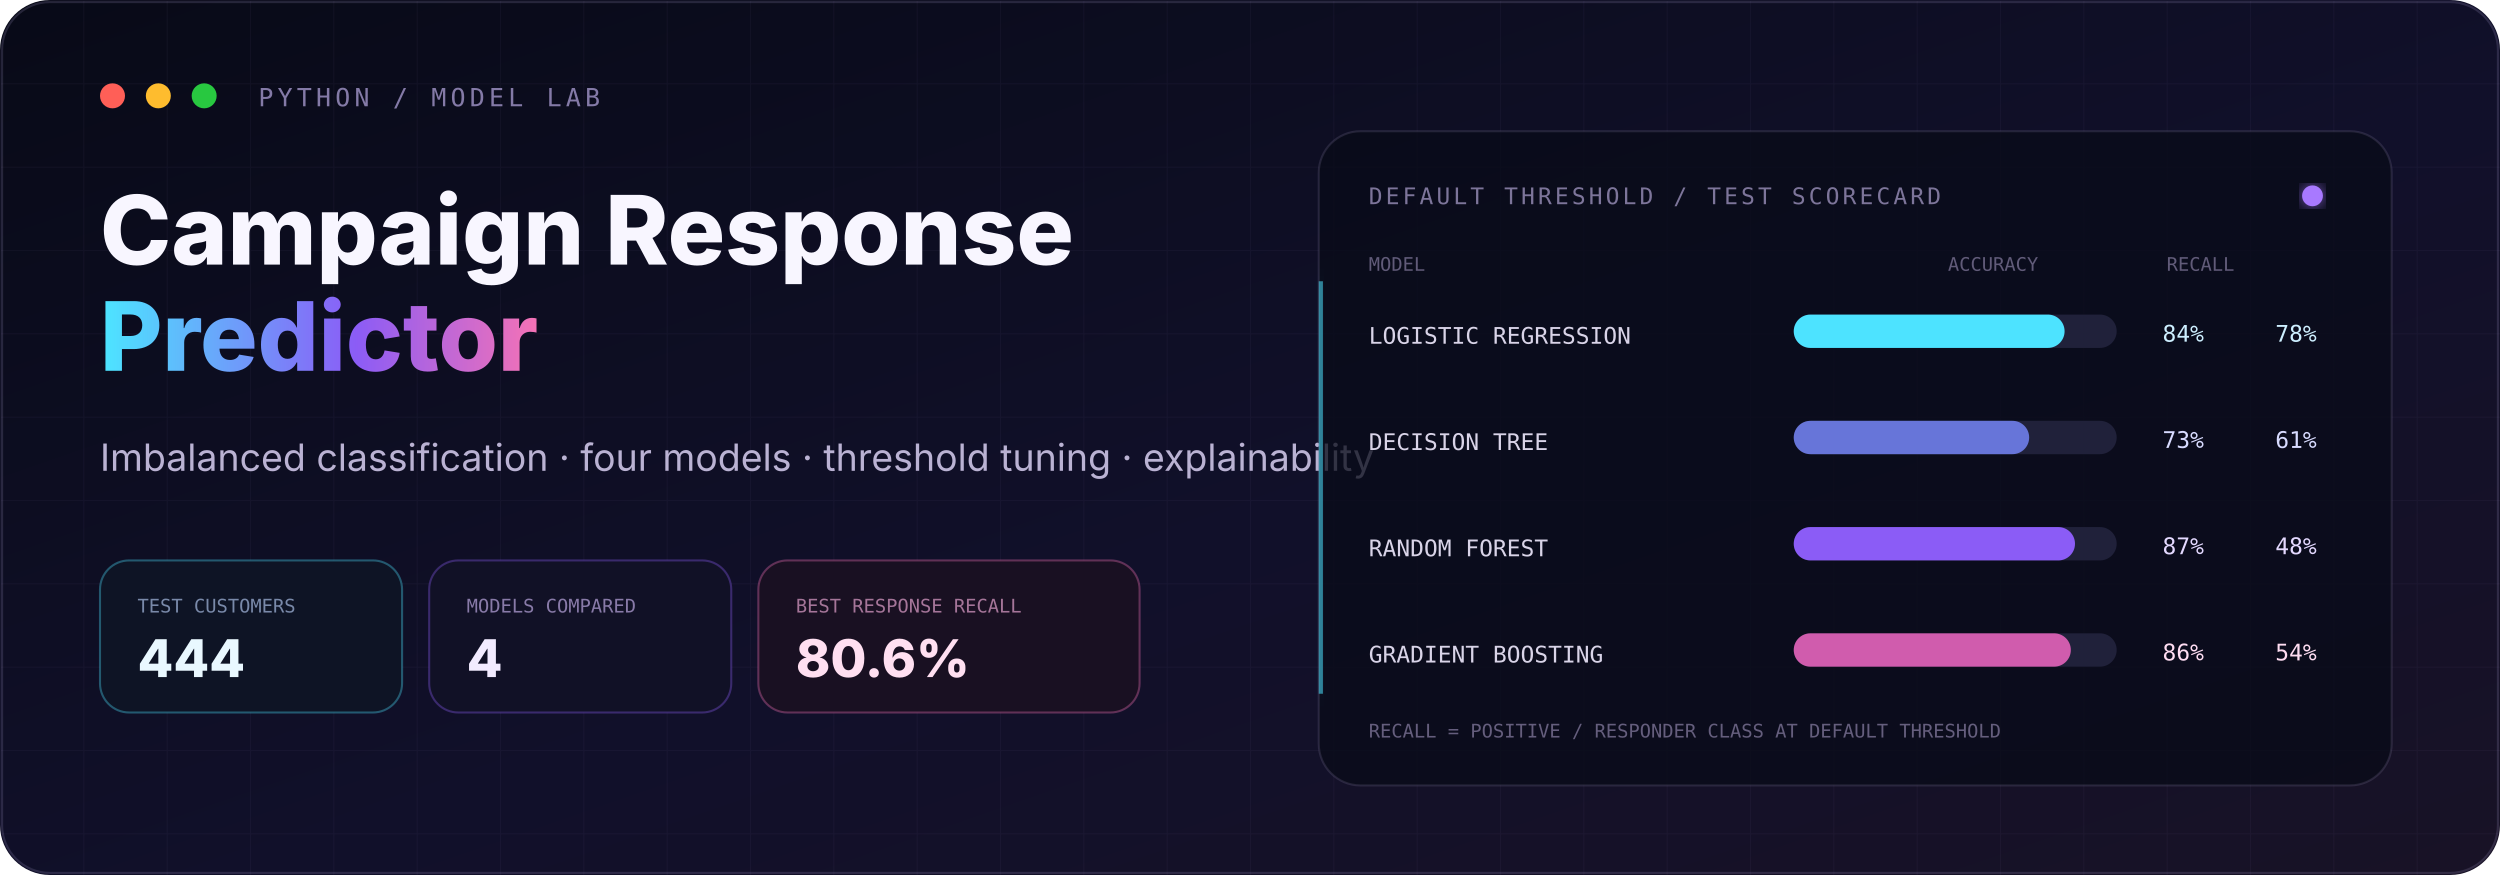
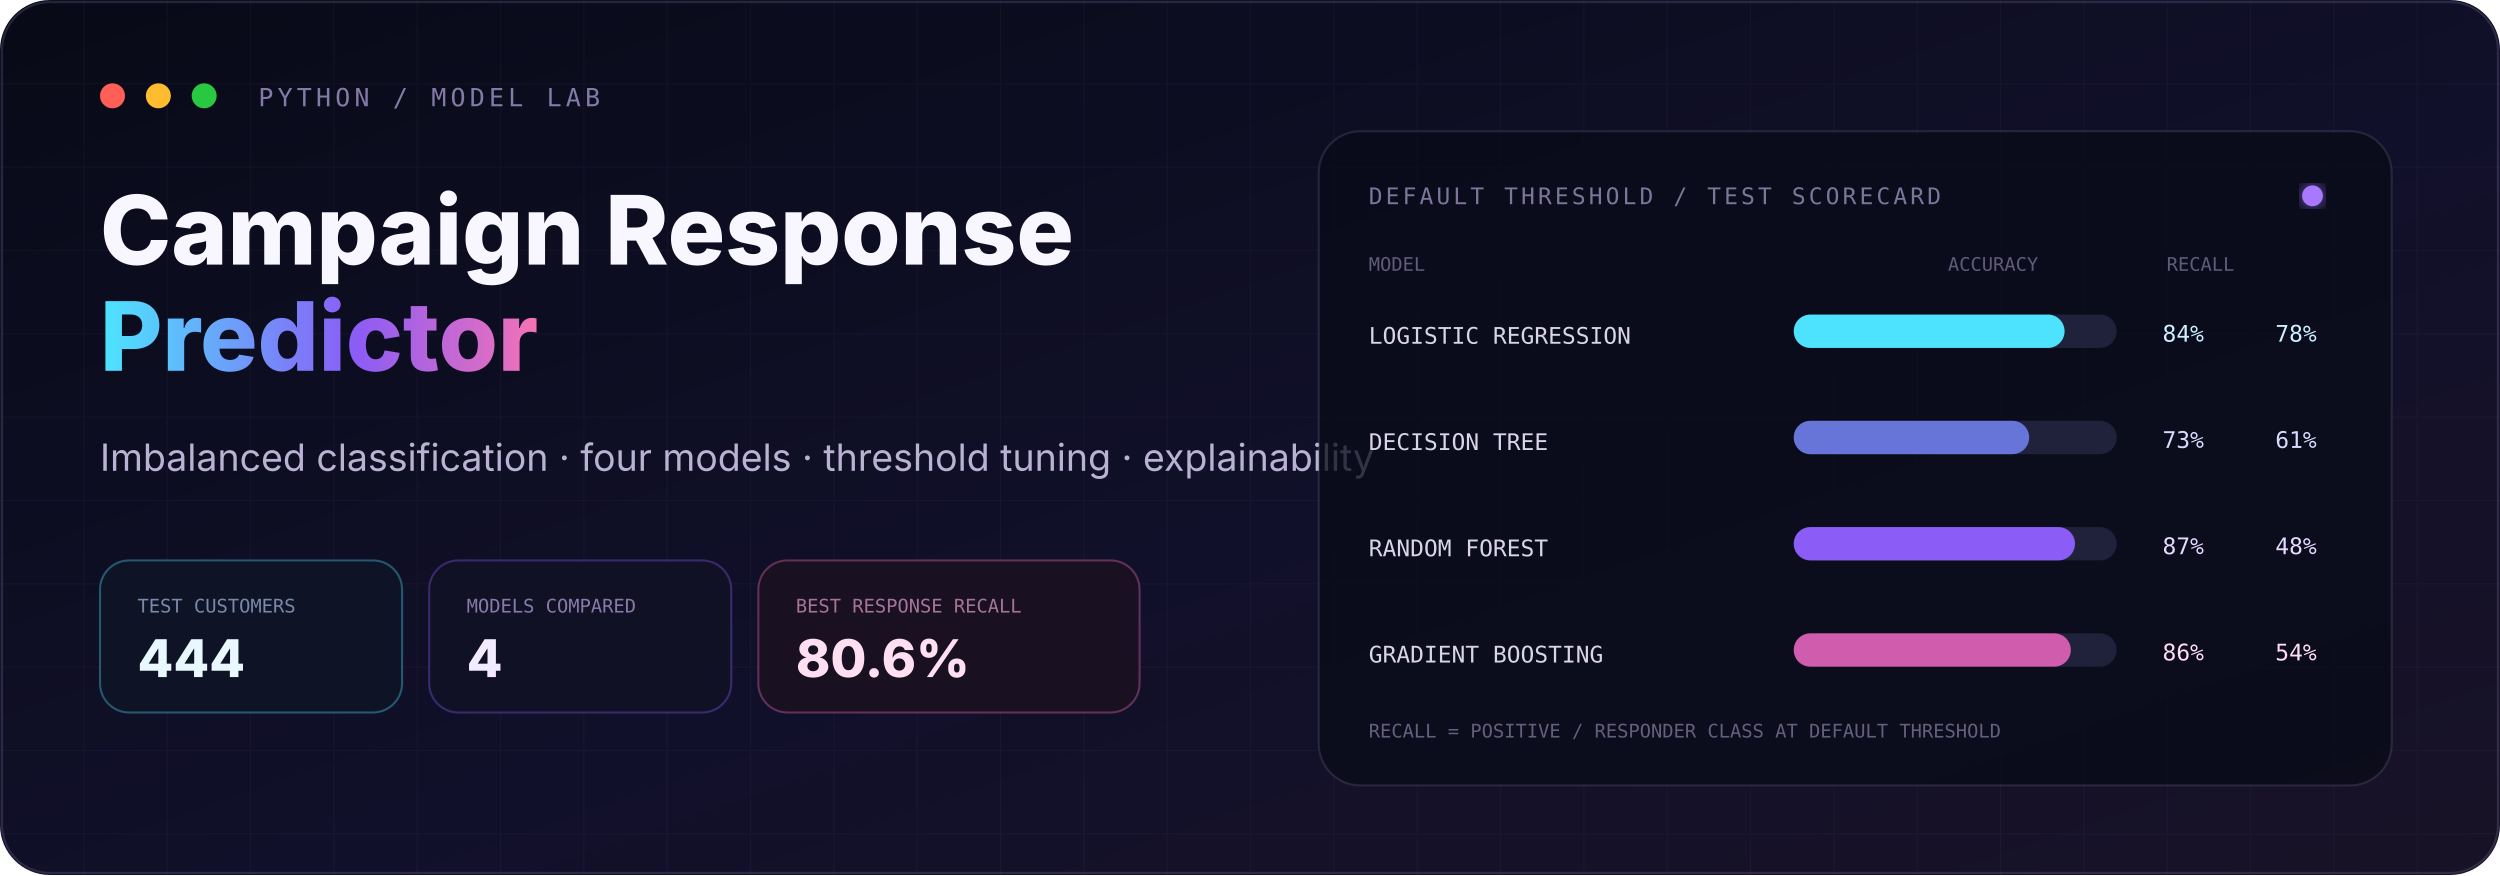
<svg xmlns="http://www.w3.org/2000/svg" width="1200" height="420" viewBox="0 0 1200 420" role="img" aria-labelledby="title desc">
  <defs>
    <linearGradient id="bg" x1="0" y1="0" x2="1" y2="1">
      <stop stop-color="#080A17" />
      <stop offset=".55" stop-color="#11102A" />
      <stop offset="1" stop-color="#181226" />
    </linearGradient>
    <linearGradient id="grad" x1="0" y1="0" x2="1" y2="0">
      <stop stop-color="#4DE3FF" />
      <stop offset=".58" stop-color="#8B5CF6" />
      <stop offset="1" stop-color="#F472B6" />
    </linearGradient>
    <pattern id="grid" width="40" height="40" patternUnits="userSpaceOnUse">
      <path d="M40 0H0V40" fill="none" stroke="#9A8EC6" stroke-opacity=".055" />
    </pattern>
    <filter id="glow">
      <feGaussianBlur stdDeviation="4" result="b" />
      <feMerge>
        <feMergeNode in="b" />
        <feMergeNode in="SourceGraphic" />
      </feMerge>
    </filter>
    <style>.m{font-family:ui-monospace,SFMono-Regular,Menlo,Consolas,monospace}.s{font-family:Inter,Segoe UI,Arial,sans-serif}.scan{animation:scan 5.5s ease-in-out infinite}.pulse{animation:pulse 2.5s ease-in-out infinite}@keyframes scan{0%,10%{transform:translateX(-520px);opacity:0}25%,75%{opacity:.75}90%,100%{transform:translateX(520px);opacity:0}}@keyframes pulse{0%,100%{opacity:.45}50%{opacity:1}}</style>
  </defs>
  <rect width="1200" height="420" rx="24" fill="url(#bg)" />
  <rect width="1200" height="420" rx="24" fill="url(#grid)" />
  <rect x="1" y="1" width="1198" height="418" rx="23" fill="none" stroke="#B0A4D5" stroke-opacity=".18" />
  <g transform="translate(48 40)">
    <circle cx="6" cy="6" r="6" fill="#FF5F57" />
    <circle cx="28" cy="6" r="6" fill="#FEBC2E" />
    <circle cx="50" cy="6" r="6" fill="#28C840" />
    <text x="76" y="11" class="m" font-size="12" fill="#847AA7" letter-spacing="2">PYTHON / MODEL LAB</text>
  </g>
  <text x="48" y="127" class="s" font-size="46" font-weight="800" fill="#F8F6FF">Campaign Response</text>
  <text x="48" y="178" class="s" font-size="46" font-weight="800" fill="url(#grad)">Predictor</text>
  <text x="48" y="226" class="s" font-size="18" fill="#BAB2D3">Imbalanced classification · four models · threshold tuning · explainability</text>
  <g transform="translate(48 269)">
    <rect width="145" height="73" rx="14" fill="#0E1425" stroke="#4DE3FF" stroke-opacity=".34" />
    <text x="18" y="25" class="m" font-size="9" fill="#7989A9">TEST CUSTOMERS</text>
    <text x="18" y="56" class="s" font-size="25" font-weight="800" fill="#E9F8FF">444</text>
    <rect x="158" width="145" height="73" rx="14" fill="#111126" stroke="#8B5CF6" stroke-opacity=".34" />
    <text x="176" y="25" class="m" font-size="9" fill="#887AA8">MODELS COMPARED</text>
    <text x="176" y="56" class="s" font-size="25" font-weight="800" fill="#F2EBFF">4</text>
    <rect x="316" width="183" height="73" rx="14" fill="#191022" stroke="#F472B6" stroke-opacity=".34" />
    <text x="334" y="25" class="m" font-size="9" fill="#A57599">BEST RESPONSE RECALL</text>
    <text x="334" y="56" class="s" font-size="25" font-weight="800" fill="#FFDFF1">80.6%</text>
  </g>
  <g transform="translate(633 63)">
    <rect width="515" height="314" rx="20" fill="#090B18" fill-opacity=".76" stroke="#B2A7D0" stroke-opacity=".16" />
    <text x="24" y="35" class="m" font-size="11" fill="#7D759A" letter-spacing="1.5">DEFAULT THRESHOLD / TEST SCORECARD</text>
    <circle class="pulse" cx="477" cy="31" r="5" fill="#A879FF" filter="url(#glow)" />
    <text x="24" y="67" class="m" font-size="9" fill="#615B79">MODEL</text>
    <text x="302" y="67" class="m" font-size="9" fill="#615B79">ACCURACY</text>
    <text x="407" y="67" class="m" font-size="9" fill="#615B79">RECALL</text>
    <g transform="translate(24 88)">
      <text y="14" class="m" font-size="11" fill="#D9D4E8">LOGISTIC REGRESSION</text>
      <rect x="204" width="155" height="16" rx="8" fill="#20213A" />
      <rect x="204" width="130" height="16" rx="8" fill="#4DE3FF" />
      <text x="381" y="13" class="m" font-size="11" fill="#CDEFFF">84%</text>
      <text x="455" y="13" text-anchor="end" class="m" font-size="11" fill="#CDEFFF">78%</text>
    </g>
    <g transform="translate(24 139)">
      <text y="14" class="m" font-size="11" fill="#D9D4E8">DECISION TREE</text>
      <rect x="204" width="155" height="16" rx="8" fill="#20213A" />
      <rect x="204" width="113" height="16" rx="8" fill="#6775D9" />
      <text x="381" y="13" class="m" font-size="11" fill="#D8DBFF">73%</text>
      <text x="455" y="13" text-anchor="end" class="m" font-size="11" fill="#D8DBFF">61%</text>
    </g>
    <g transform="translate(24 190)">
      <text y="14" class="m" font-size="11" fill="#D9D4E8">RANDOM FOREST</text>
      <rect x="204" width="155" height="16" rx="8" fill="#20213A" />
      <rect x="204" width="135" height="16" rx="8" fill="#8B5CF6" />
      <text x="381" y="13" class="m" font-size="11" fill="#E4D9FF">87%</text>
      <text x="455" y="13" text-anchor="end" class="m" font-size="11" fill="#E4D9FF">48%</text>
    </g>
    <g transform="translate(24 241)">
      <text y="14" class="m" font-size="11" fill="#D9D4E8">GRADIENT BOOSTING</text>
      <rect x="204" width="155" height="16" rx="8" fill="#20213A" />
      <rect x="204" width="133" height="16" rx="8" fill="#D05CAD" />
      <text x="381" y="13" class="m" font-size="11" fill="#FFDDF2">86%</text>
      <text x="455" y="13" text-anchor="end" class="m" font-size="11" fill="#FFDDF2">54%</text>
    </g>
    <text x="24" y="291" class="m" font-size="9" fill="#655E7D">RECALL = POSITIVE / RESPONDER CLASS AT DEFAULT THRESHOLD</text>
-     <rect class="scan" x="0" y="72" width="2" height="198" fill="#4DE3FF" opacity=".55" filter="url(#glow)" />
  </g>
</svg>
